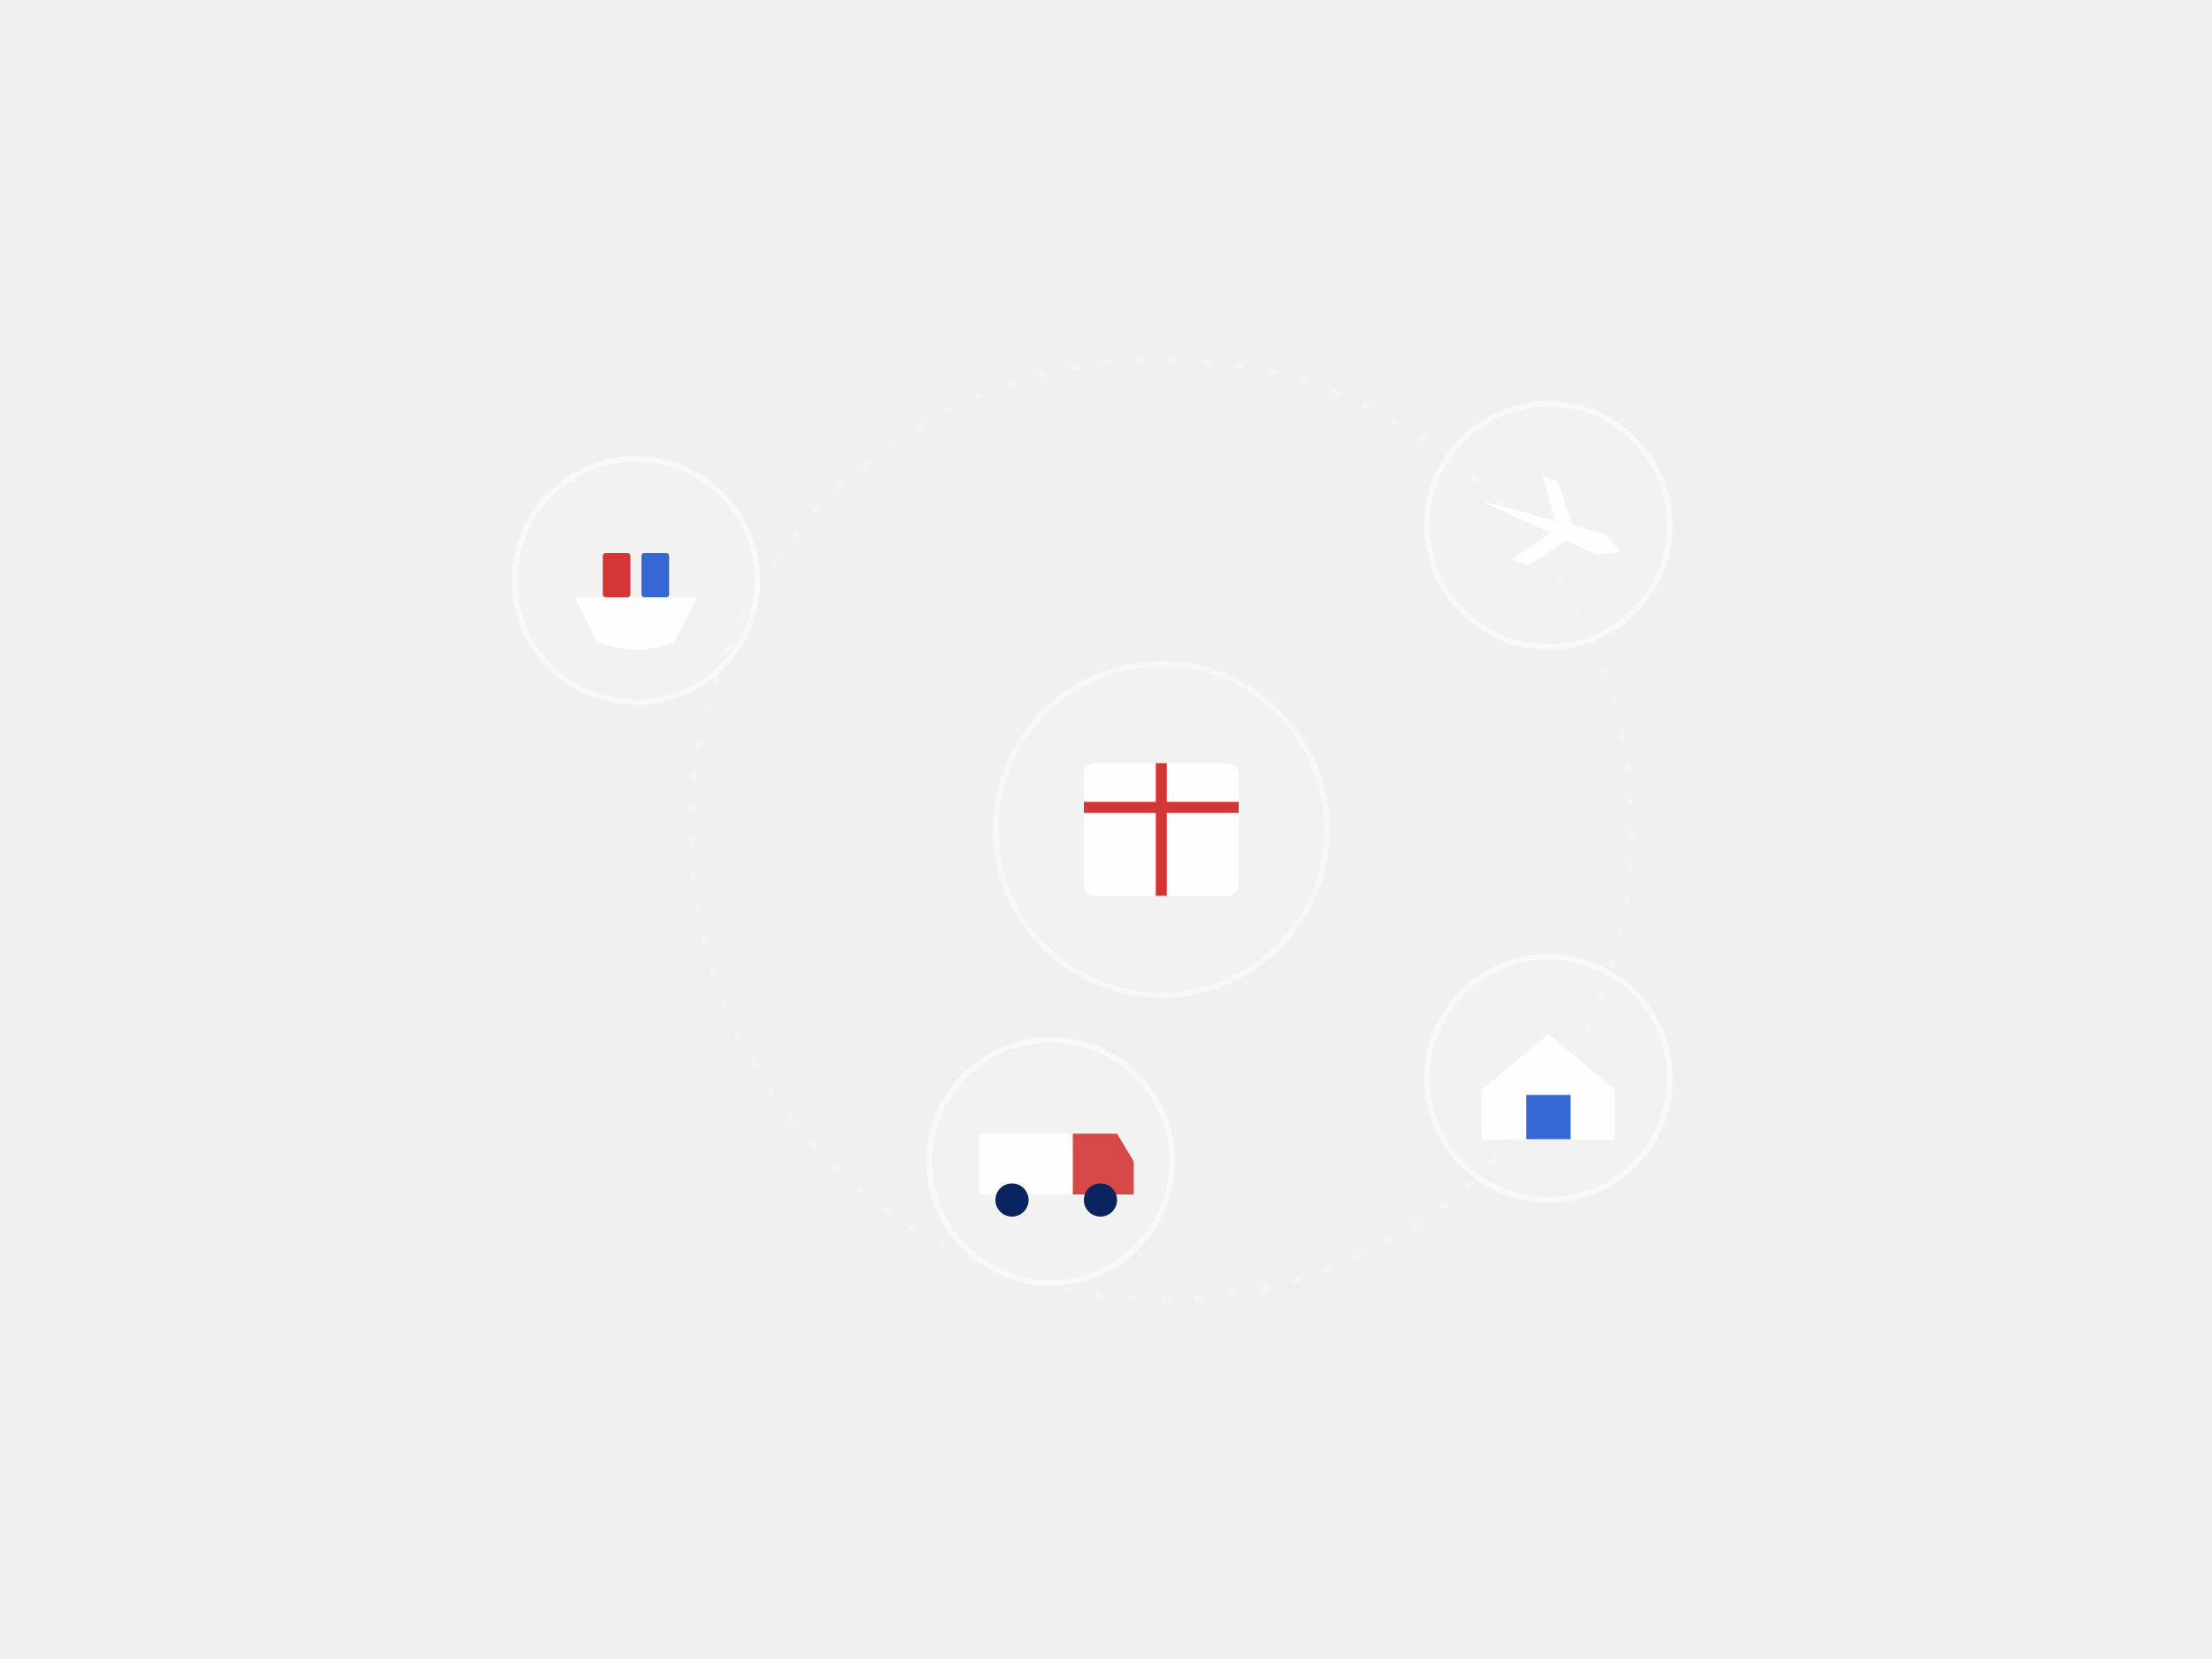
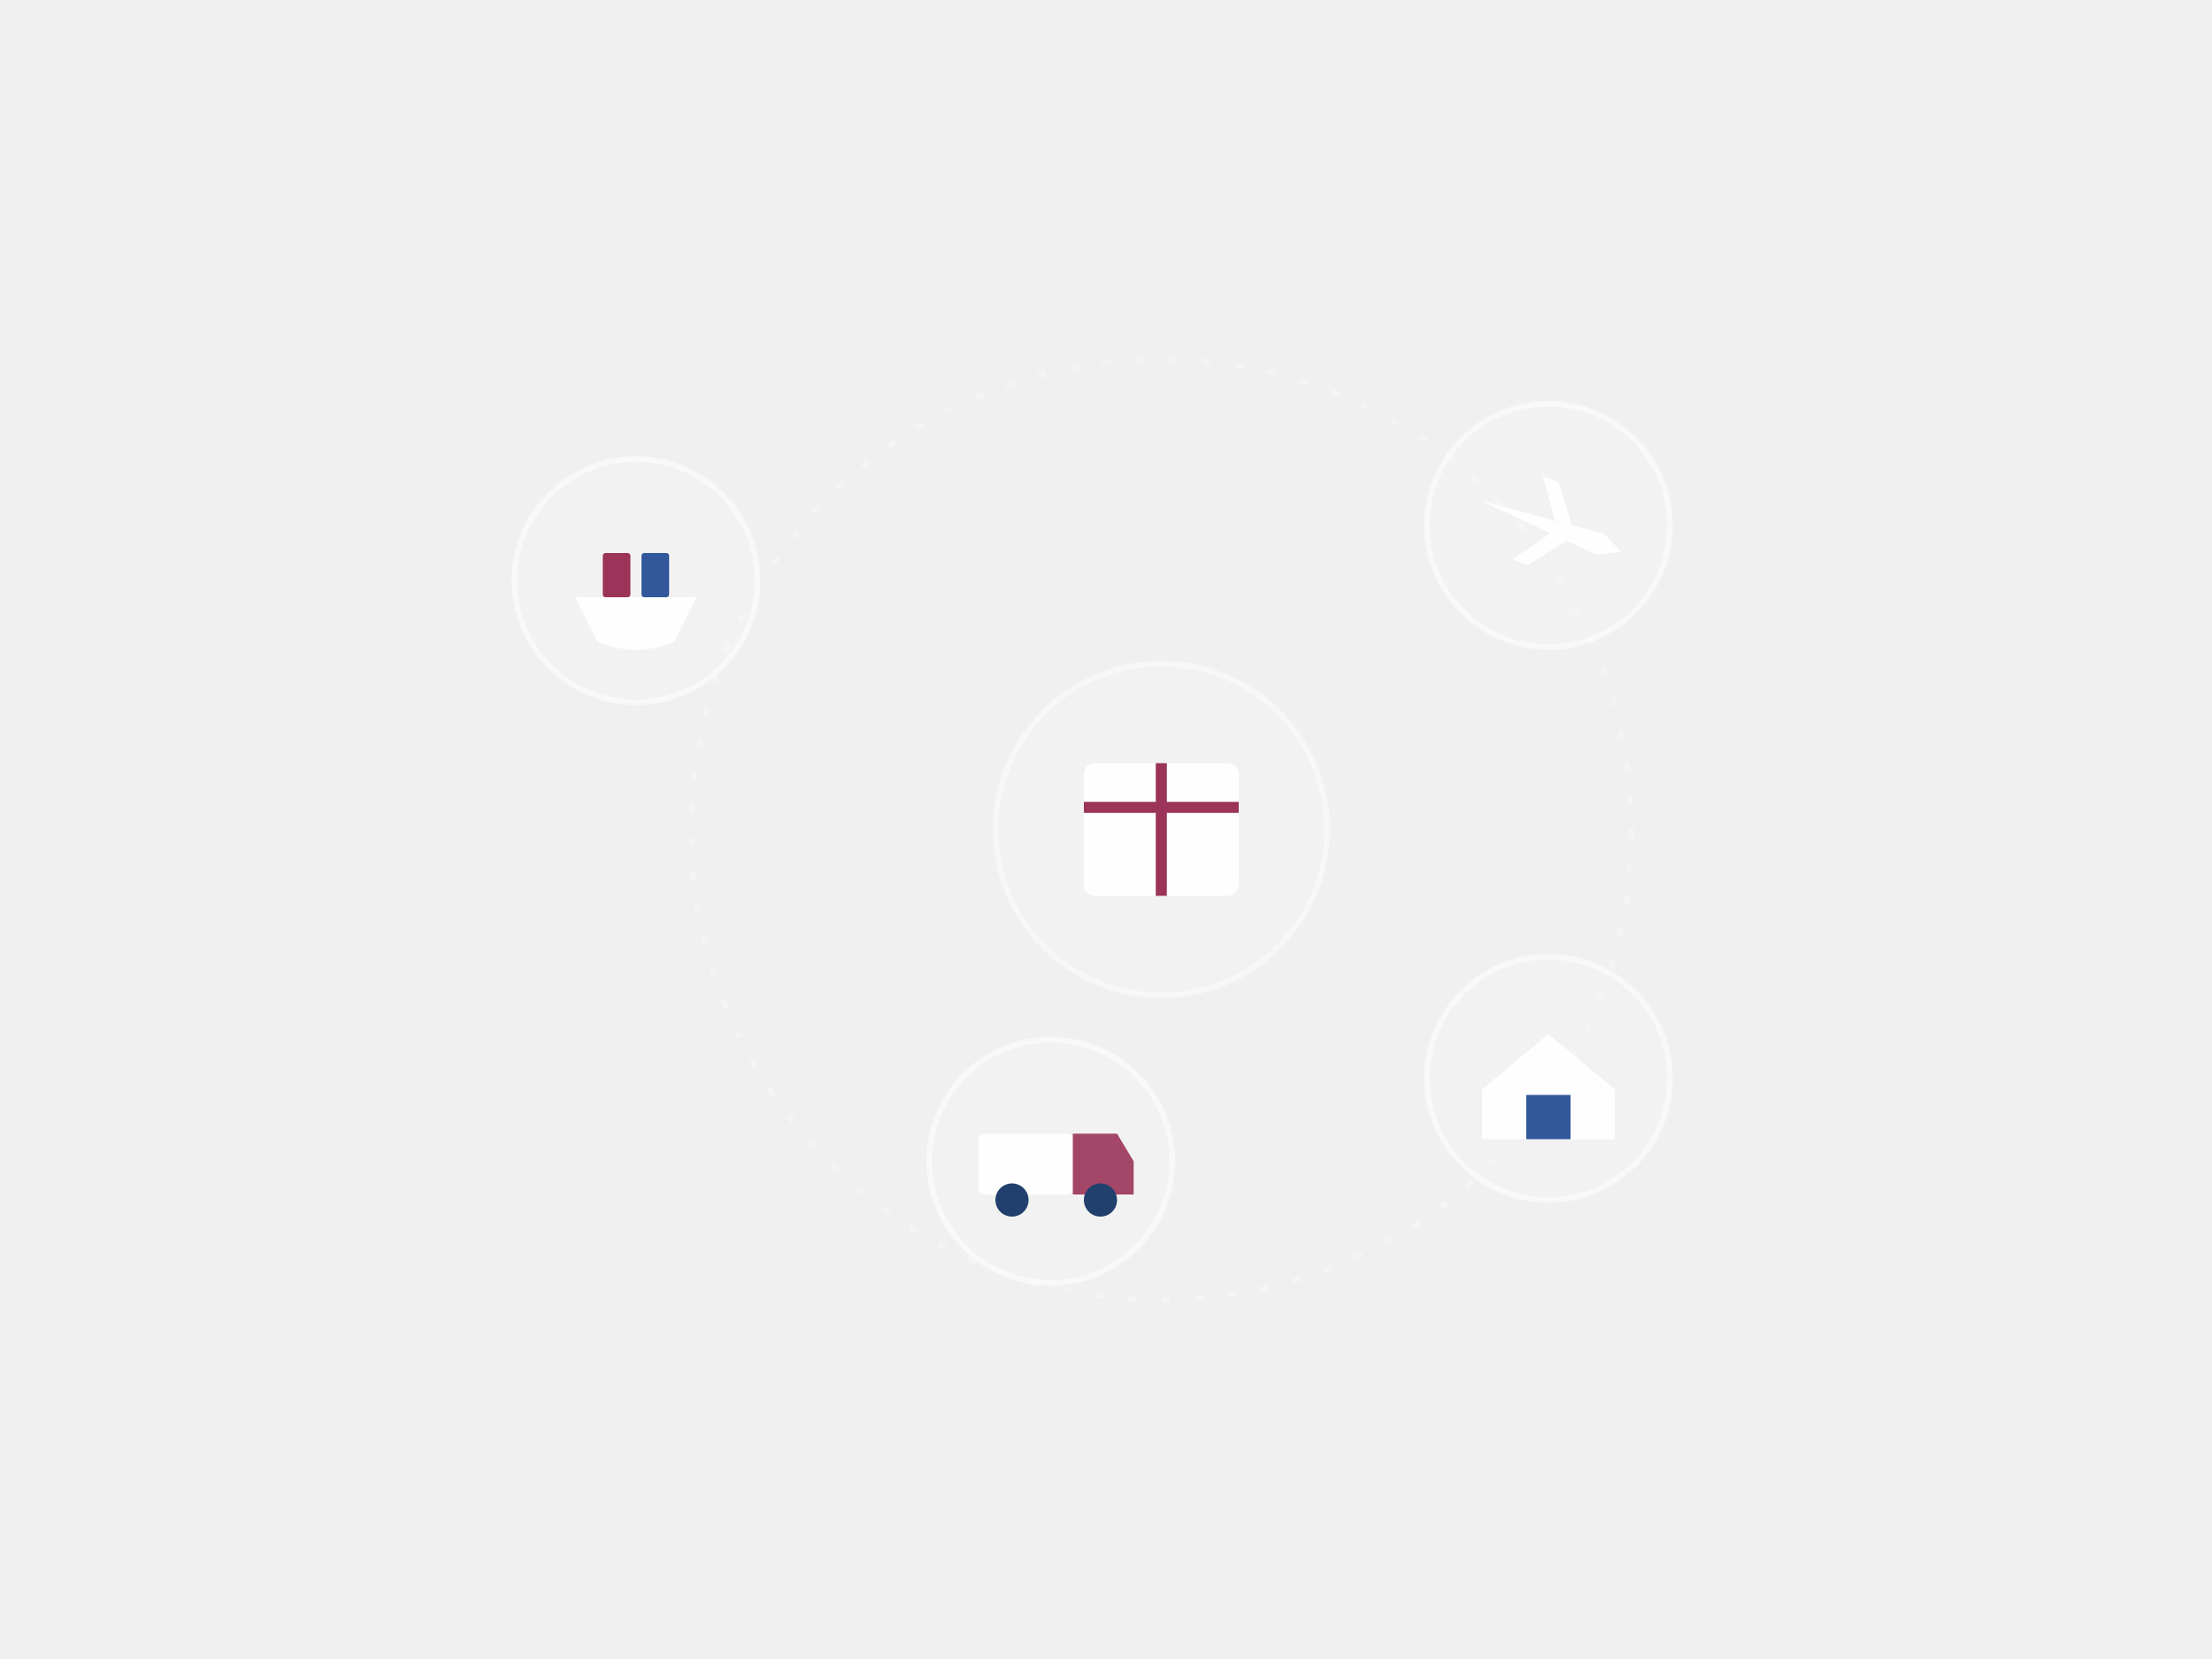
<svg xmlns="http://www.w3.org/2000/svg" viewBox="0 0 800 600" fill="none">
  <circle cx="420" cy="300" r="170" fill="none" stroke="#ffffff" stroke-opacity="0.3" stroke-width="2" stroke-dasharray="3 9" />
  <circle cx="420" cy="300" r="60" fill="#ffffff" fill-opacity="0.12" stroke="#ffffff" stroke-opacity="0.45" stroke-width="2" />
  <g transform="translate(420,300)">
    <rect x="-28" y="-24" width="56" height="48" rx="4" fill="#ffffff" fill-opacity="0.95" />
-     <path d="M-28 -8 H28 M0 -24 V24" stroke="#d43636" stroke-width="4" />
+     <path d="M-28 -8 H28 M0 -24 V24" stroke="#9c3459" stroke-width="4" />
  </g>
  <g transform="translate(230,210)">
    <circle r="44" fill="#ffffff" fill-opacity="0.12" stroke="#ffffff" stroke-opacity="0.5" stroke-width="2" />
    <path d="M-22 6 H22 L14 22 Q0 28 -14 22 Z" fill="#ffffff" fill-opacity="0.95" />
-     <rect x="-12" y="-10" width="10" height="16" rx="1" fill="#d43636" />
-     <rect x="2" y="-10" width="10" height="16" rx="1" fill="#3568d4" />
+     <rect x="-12" y="-10" width="10" height="16" rx="1" fill="#9c3459" />
+     <rect x="2" y="-10" width="10" height="16" rx="1" fill="#31589b" />
  </g>
  <g transform="translate(560,190) rotate(20)">
    <circle r="44" fill="#ffffff" fill-opacity="0.12" stroke="#ffffff" stroke-opacity="0.5" stroke-width="2" transform="rotate(-20)" />
    <path d="M-26 0 L20 4 L28 0 L20 -4 Z M2 -2 L-8 -16 L-2 -16 L8 -3 Z M2 2 L-8 16 L-2 16 L8 3 Z" fill="#ffffff" fill-opacity="0.95" />
  </g>
  <g transform="translate(380,420)">
    <circle r="44" fill="#ffffff" fill-opacity="0.12" stroke="#ffffff" stroke-opacity="0.5" stroke-width="2" />
    <rect x="-26" y="-10" width="34" height="22" rx="2" fill="#ffffff" fill-opacity="0.95" />
-     <path d="M8 -10 H24 L30 0 V12 H8 Z" fill="#d43636" fill-opacity="0.9" />
-     <circle cx="-14" cy="14" r="6" fill="#0a2460" />
-     <circle cx="18" cy="14" r="6" fill="#0a2460" />
+     <path d="M8 -10 H24 L30 0 V12 H8 Z" fill="#9c3459" fill-opacity="0.9" />
+     <circle cx="-14" cy="14" r="6" fill="#22406e" />
+     <circle cx="18" cy="14" r="6" fill="#22406e" />
  </g>
  <g transform="translate(560,390)">
    <circle r="44" fill="#ffffff" fill-opacity="0.12" stroke="#ffffff" stroke-opacity="0.5" stroke-width="2" />
    <path d="M-24 4 L0 -16 L24 4 V22 H-24 Z" fill="#ffffff" fill-opacity="0.95" />
-     <rect x="-8" y="6" width="16" height="16" fill="#3568d4" />
+     <rect x="-8" y="6" width="16" height="16" fill="#31589b" />
  </g>
</svg>
